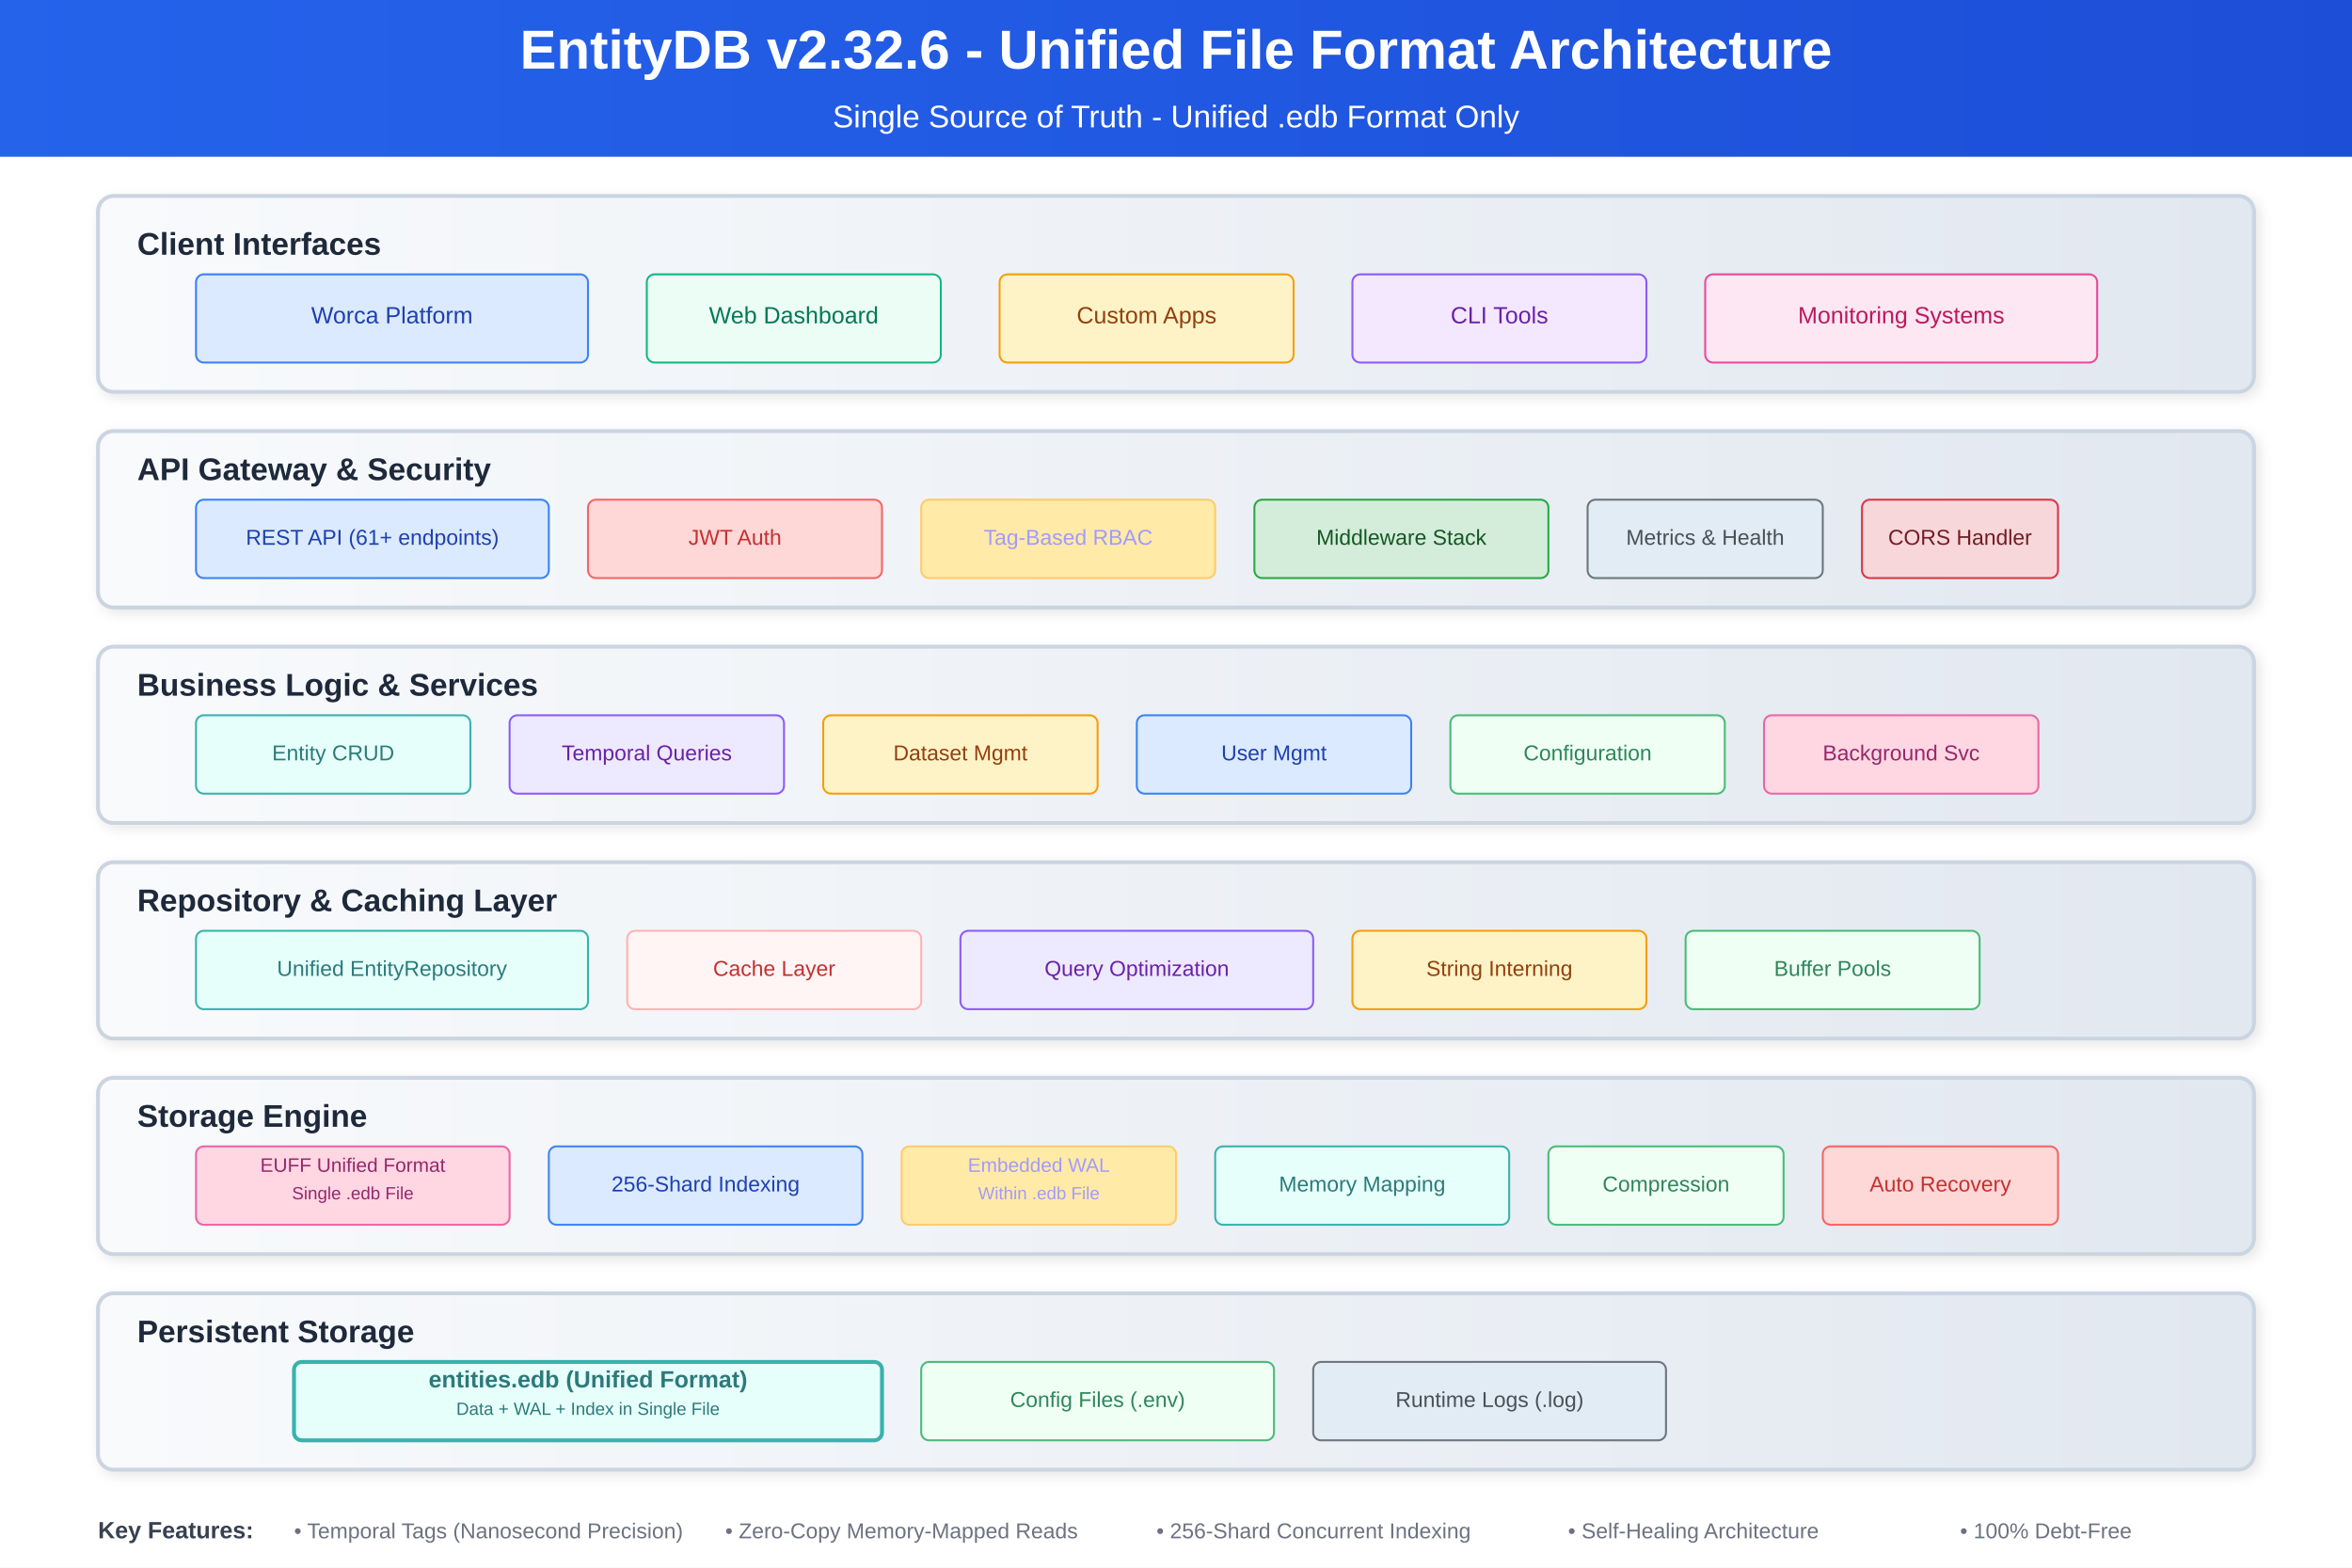
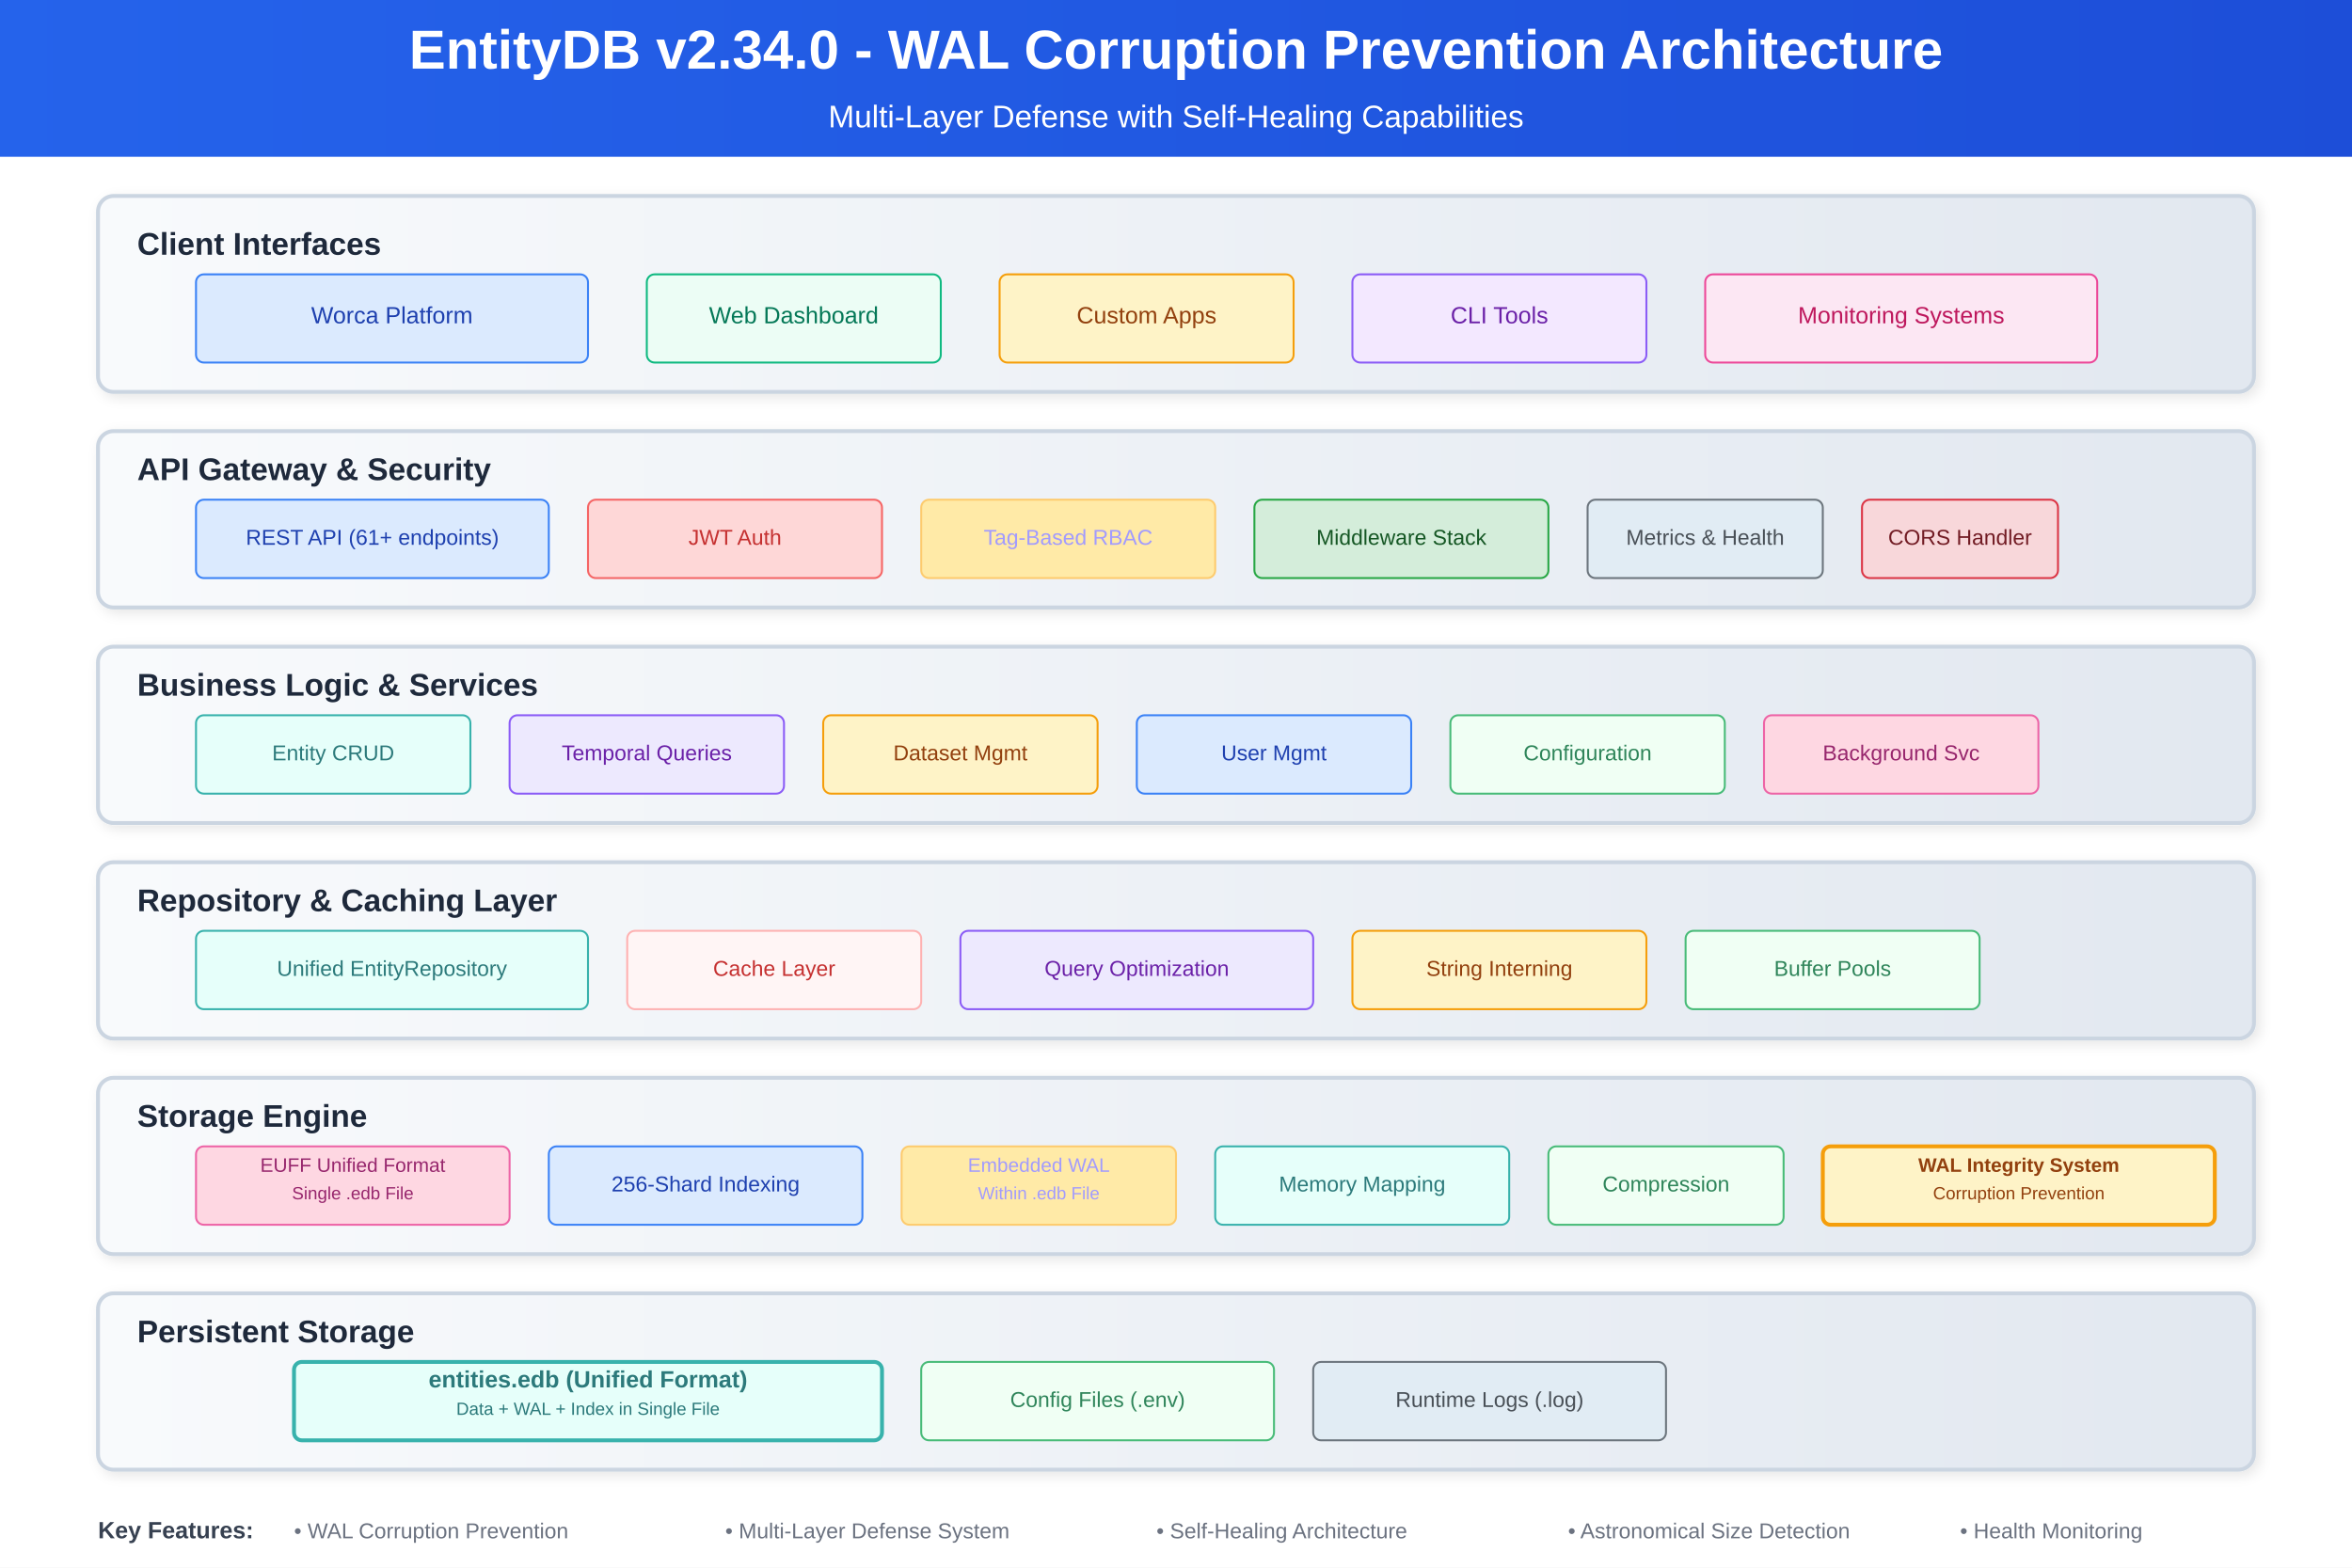
<svg xmlns="http://www.w3.org/2000/svg" viewBox="0 0 1200 800" width="1200" height="800">
  <defs>
    <linearGradient id="headerGradient" x1="0%" y1="0%" x2="100%" y2="0%">
      <stop offset="0%" style="stop-color:#2563eb;stop-opacity:1" />
      <stop offset="100%" style="stop-color:#1d4ed8;stop-opacity:1" />
    </linearGradient>
    <linearGradient id="layerGradient" x1="0%" y1="0%" x2="100%" y2="0%">
      <stop offset="0%" style="stop-color:#f8fafc;stop-opacity:1" />
      <stop offset="100%" style="stop-color:#e2e8f0;stop-opacity:1" />
    </linearGradient>
    <filter id="shadow" x="-20%" y="-20%" width="140%" height="140%">
      <feDropShadow dx="2" dy="2" stdDeviation="3" flood-color="#000000" flood-opacity="0.1" />
    </filter>
  </defs>
  <rect width="1200" height="800" fill="#ffffff" />
  <rect x="0" y="0" width="1200" height="80" fill="url(#headerGradient)" />
  <text x="600" y="35" text-anchor="middle" fill="white" font-family="Arial, sans-serif" font-size="28" font-weight="bold">
-     EntityDB v2.32.6 - Unified File Format Architecture
+     EntityDB v2.34.0 - WAL Corruption Prevention Architecture
  </text>
  <text x="600" y="65" text-anchor="middle" fill="white" font-family="Arial, sans-serif" font-size="16" font-weight="normal">
-     Single Source of Truth - Unified .edb Format Only
+     Multi-Layer Defense with Self-Healing Capabilities
  </text>
  <g transform="translate(50, 100)">
    <rect x="0" y="0" width="1100" height="100" fill="url(#layerGradient)" stroke="#cbd5e1" stroke-width="2" rx="8" filter="url(#shadow)" />
    <text x="20" y="30" font-family="Arial, sans-serif" font-size="16" font-weight="bold" fill="#1e293b">Client Interfaces</text>
    <rect x="50" y="40" width="200" height="45" fill="#dbeafe" stroke="#3b82f6" stroke-width="1" rx="4" />
    <text x="150" y="65" text-anchor="middle" font-family="Arial, sans-serif" font-size="12" fill="#1e40af">Worca Platform</text>
    <rect x="280" y="40" width="150" height="45" fill="#ecfdf5" stroke="#10b981" stroke-width="1" rx="4" />
    <text x="355" y="65" text-anchor="middle" font-family="Arial, sans-serif" font-size="12" fill="#047857">Web Dashboard</text>
    <rect x="460" y="40" width="150" height="45" fill="#fef3c7" stroke="#f59e0b" stroke-width="1" rx="4" />
    <text x="535" y="65" text-anchor="middle" font-family="Arial, sans-serif" font-size="12" fill="#92400e">Custom Apps</text>
    <rect x="640" y="40" width="150" height="45" fill="#f3e8ff" stroke="#8b5cf6" stroke-width="1" rx="4" />
    <text x="715" y="65" text-anchor="middle" font-family="Arial, sans-serif" font-size="12" fill="#6b21a8">CLI Tools</text>
    <rect x="820" y="40" width="200" height="45" fill="#fce7f3" stroke="#ec4899" stroke-width="1" rx="4" />
    <text x="920" y="65" text-anchor="middle" font-family="Arial, sans-serif" font-size="12" fill="#be185d">Monitoring Systems</text>
  </g>
  <g transform="translate(50, 220)">
    <rect x="0" y="0" width="1100" height="90" fill="url(#layerGradient)" stroke="#cbd5e1" stroke-width="2" rx="8" filter="url(#shadow)" />
    <text x="20" y="25" font-family="Arial, sans-serif" font-size="16" font-weight="bold" fill="#1e293b">API Gateway &amp; Security</text>
    <rect x="50" y="35" width="180" height="40" fill="#dbeafe" stroke="#3b82f6" stroke-width="1" rx="4" />
    <text x="140" y="58" text-anchor="middle" font-family="Arial, sans-serif" font-size="11" fill="#1e40af">REST API (61+ endpoints)</text>
    <rect x="250" y="35" width="150" height="40" fill="#fed7d7" stroke="#f56565" stroke-width="1" rx="4" />
    <text x="325" y="58" text-anchor="middle" font-family="Arial, sans-serif" font-size="11" fill="#c53030">JWT Auth</text>
    <rect x="420" y="35" width="150" height="40" fill="#ffeaa7" stroke="#fdcb6e" stroke-width="1" rx="4" />
    <text x="495" y="58" text-anchor="middle" font-family="Arial, sans-serif" font-size="11" fill="#a29bfe">Tag-Based RBAC</text>
    <rect x="590" y="35" width="150" height="40" fill="#d4edda" stroke="#28a745" stroke-width="1" rx="4" />
    <text x="665" y="58" text-anchor="middle" font-family="Arial, sans-serif" font-size="11" fill="#155724">Middleware Stack</text>
    <rect x="760" y="35" width="120" height="40" fill="#e1ecf4" stroke="#6c757d" stroke-width="1" rx="4" />
    <text x="820" y="58" text-anchor="middle" font-family="Arial, sans-serif" font-size="11" fill="#495057">Metrics &amp; Health</text>
    <rect x="900" y="35" width="100" height="40" fill="#f8d7da" stroke="#dc3545" stroke-width="1" rx="4" />
    <text x="950" y="58" text-anchor="middle" font-family="Arial, sans-serif" font-size="11" fill="#721c24">CORS Handler</text>
  </g>
  <g transform="translate(50, 330)">
    <rect x="0" y="0" width="1100" height="90" fill="url(#layerGradient)" stroke="#cbd5e1" stroke-width="2" rx="8" filter="url(#shadow)" />
    <text x="20" y="25" font-family="Arial, sans-serif" font-size="16" font-weight="bold" fill="#1e293b">Business Logic &amp; Services</text>
    <rect x="50" y="35" width="140" height="40" fill="#e6fffa" stroke="#38b2ac" stroke-width="1" rx="4" />
    <text x="120" y="58" text-anchor="middle" font-family="Arial, sans-serif" font-size="11" fill="#2c7a7b">Entity CRUD</text>
    <rect x="210" y="35" width="140" height="40" fill="#ede9fe" stroke="#8b5cf6" stroke-width="1" rx="4" />
    <text x="280" y="58" text-anchor="middle" font-family="Arial, sans-serif" font-size="11" fill="#6b21a8">Temporal Queries</text>
    <rect x="370" y="35" width="140" height="40" fill="#fef3c7" stroke="#f59e0b" stroke-width="1" rx="4" />
    <text x="440" y="58" text-anchor="middle" font-family="Arial, sans-serif" font-size="11" fill="#92400e">Dataset Mgmt</text>
    <rect x="530" y="35" width="140" height="40" fill="#dbeafe" stroke="#3b82f6" stroke-width="1" rx="4" />
    <text x="600" y="58" text-anchor="middle" font-family="Arial, sans-serif" font-size="11" fill="#1e40af">User Mgmt</text>
    <rect x="690" y="35" width="140" height="40" fill="#f0fff4" stroke="#48bb78" stroke-width="1" rx="4" />
    <text x="760" y="58" text-anchor="middle" font-family="Arial, sans-serif" font-size="11" fill="#2f855a">Configuration</text>
    <rect x="850" y="35" width="140" height="40" fill="#fed7e2" stroke="#ed64a6" stroke-width="1" rx="4" />
    <text x="920" y="58" text-anchor="middle" font-family="Arial, sans-serif" font-size="11" fill="#97266d">Background Svc</text>
  </g>
  <g transform="translate(50, 440)">
    <rect x="0" y="0" width="1100" height="90" fill="url(#layerGradient)" stroke="#cbd5e1" stroke-width="2" rx="8" filter="url(#shadow)" />
    <text x="20" y="25" font-family="Arial, sans-serif" font-size="16" font-weight="bold" fill="#1e293b">Repository &amp; Caching Layer</text>
    <rect x="50" y="35" width="200" height="40" fill="#e6fffa" stroke="#38b2ac" stroke-width="1" rx="4" />
    <text x="150" y="58" text-anchor="middle" font-family="Arial, sans-serif" font-size="11" fill="#2c7a7b">Unified EntityRepository</text>
    <rect x="270" y="35" width="150" height="40" fill="#fff5f5" stroke="#feb2b2" stroke-width="1" rx="4" />
    <text x="345" y="58" text-anchor="middle" font-family="Arial, sans-serif" font-size="11" fill="#c53030">Cache Layer</text>
    <rect x="440" y="35" width="180" height="40" fill="#ede9fe" stroke="#8b5cf6" stroke-width="1" rx="4" />
    <text x="530" y="58" text-anchor="middle" font-family="Arial, sans-serif" font-size="11" fill="#6b21a8">Query Optimization</text>
    <rect x="640" y="35" width="150" height="40" fill="#fef3c7" stroke="#f59e0b" stroke-width="1" rx="4" />
    <text x="715" y="58" text-anchor="middle" font-family="Arial, sans-serif" font-size="11" fill="#92400e">String Interning</text>
    <rect x="810" y="35" width="150" height="40" fill="#f0fff4" stroke="#48bb78" stroke-width="1" rx="4" />
    <text x="885" y="58" text-anchor="middle" font-family="Arial, sans-serif" font-size="11" fill="#2f855a">Buffer Pools</text>
  </g>
  <g transform="translate(50, 550)">
    <rect x="0" y="0" width="1100" height="90" fill="url(#layerGradient)" stroke="#cbd5e1" stroke-width="2" rx="8" filter="url(#shadow)" />
    <text x="20" y="25" font-family="Arial, sans-serif" font-size="16" font-weight="bold" fill="#1e293b">Storage Engine</text>
    <rect x="50" y="35" width="160" height="40" fill="#fed7e2" stroke="#ed64a6" stroke-width="1" rx="4" />
    <text x="130" y="48" text-anchor="middle" font-family="Arial, sans-serif" font-size="10" fill="#97266d">EUFF Unified Format</text>
    <text x="130" y="62" text-anchor="middle" font-family="Arial, sans-serif" font-size="9" fill="#97266d">Single .edb File</text>
    <rect x="230" y="35" width="160" height="40" fill="#dbeafe" stroke="#3b82f6" stroke-width="1" rx="4" />
    <text x="310" y="58" text-anchor="middle" font-family="Arial, sans-serif" font-size="11" fill="#1e40af">256-Shard Indexing</text>
    <rect x="410" y="35" width="140" height="40" fill="#ffeaa7" stroke="#fdcb6e" stroke-width="1" rx="4" />
    <text x="480" y="48" text-anchor="middle" font-family="Arial, sans-serif" font-size="10" fill="#a29bfe">Embedded WAL</text>
    <text x="480" y="62" text-anchor="middle" font-family="Arial, sans-serif" font-size="9" fill="#a29bfe">Within .edb File</text>
    <rect x="570" y="35" width="150" height="40" fill="#e6fffa" stroke="#38b2ac" stroke-width="1" rx="4" />
    <text x="645" y="58" text-anchor="middle" font-family="Arial, sans-serif" font-size="11" fill="#2c7a7b">Memory Mapping</text>
    <rect x="740" y="35" width="120" height="40" fill="#f0fff4" stroke="#48bb78" stroke-width="1" rx="4" />
    <text x="800" y="58" text-anchor="middle" font-family="Arial, sans-serif" font-size="11" fill="#2f855a">Compression</text>
-     <rect x="880" y="35" width="120" height="40" fill="#fed7d7" stroke="#f56565" stroke-width="1" rx="4" />
-     <text x="940" y="58" text-anchor="middle" font-family="Arial, sans-serif" font-size="11" fill="#c53030">Auto Recovery</text>
+     <rect x="880" y="35" width="200" height="40" fill="#fef3c7" stroke="#f59e0b" stroke-width="2" rx="4" />
+     <text x="980" y="48" text-anchor="middle" font-family="Arial, sans-serif" font-size="10" font-weight="bold" fill="#92400e">WAL Integrity System</text>
+     <text x="980" y="62" text-anchor="middle" font-family="Arial, sans-serif" font-size="9" fill="#92400e">Corruption Prevention</text>
  </g>
  <g transform="translate(50, 660)">
    <rect x="0" y="0" width="1100" height="90" fill="url(#layerGradient)" stroke="#cbd5e1" stroke-width="2" rx="8" filter="url(#shadow)" />
    <text x="20" y="25" font-family="Arial, sans-serif" font-size="16" font-weight="bold" fill="#1e293b">Persistent Storage</text>
    <rect x="100" y="35" width="300" height="40" fill="#e6fffa" stroke="#38b2ac" stroke-width="2" rx="4" />
    <text x="250" y="48" text-anchor="middle" font-family="Arial, sans-serif" font-size="12" font-weight="bold" fill="#2c7a7b">entities.edb (Unified Format)</text>
    <text x="250" y="62" text-anchor="middle" font-family="Arial, sans-serif" font-size="9" fill="#2c7a7b">Data + WAL + Index in Single File</text>
    <rect x="420" y="35" width="180" height="40" fill="#f0fff4" stroke="#48bb78" stroke-width="1" rx="4" />
    <text x="510" y="58" text-anchor="middle" font-family="Arial, sans-serif" font-size="11" fill="#2f855a">Config Files (.env)</text>
    <rect x="620" y="35" width="180" height="40" fill="#e1ecf4" stroke="#6c757d" stroke-width="1" rx="4" />
    <text x="710" y="58" text-anchor="middle" font-family="Arial, sans-serif" font-size="11" fill="#495057">Runtime Logs (.log)</text>
  </g>
  <g transform="translate(50, 770)">
    <text x="0" y="15" font-family="Arial, sans-serif" font-size="12" font-weight="bold" fill="#374151">Key Features:</text>
-     <text x="100" y="15" font-family="Arial, sans-serif" font-size="11" fill="#6b7280">• Temporal Tags (Nanosecond Precision)</text>
-     <text x="320" y="15" font-family="Arial, sans-serif" font-size="11" fill="#6b7280">• Zero-Copy Memory-Mapped Reads</text>
-     <text x="540" y="15" font-family="Arial, sans-serif" font-size="11" fill="#6b7280">• 256-Shard Concurrent Indexing</text>
-     <text x="750" y="15" font-family="Arial, sans-serif" font-size="11" fill="#6b7280">• Self-Healing Architecture</text>
-     <text x="950" y="15" font-family="Arial, sans-serif" font-size="11" fill="#6b7280">• 100% Debt-Free</text>
+     <text x="100" y="15" font-family="Arial, sans-serif" font-size="11" fill="#6b7280">• WAL Corruption Prevention</text>
+     <text x="320" y="15" font-family="Arial, sans-serif" font-size="11" fill="#6b7280">• Multi-Layer Defense System</text>
+     <text x="540" y="15" font-family="Arial, sans-serif" font-size="11" fill="#6b7280">• Self-Healing Architecture</text>
+     <text x="750" y="15" font-family="Arial, sans-serif" font-size="11" fill="#6b7280">• Astronomical Size Detection</text>
+     <text x="950" y="15" font-family="Arial, sans-serif" font-size="11" fill="#6b7280">• Health Monitoring</text>
  </g>
</svg>
